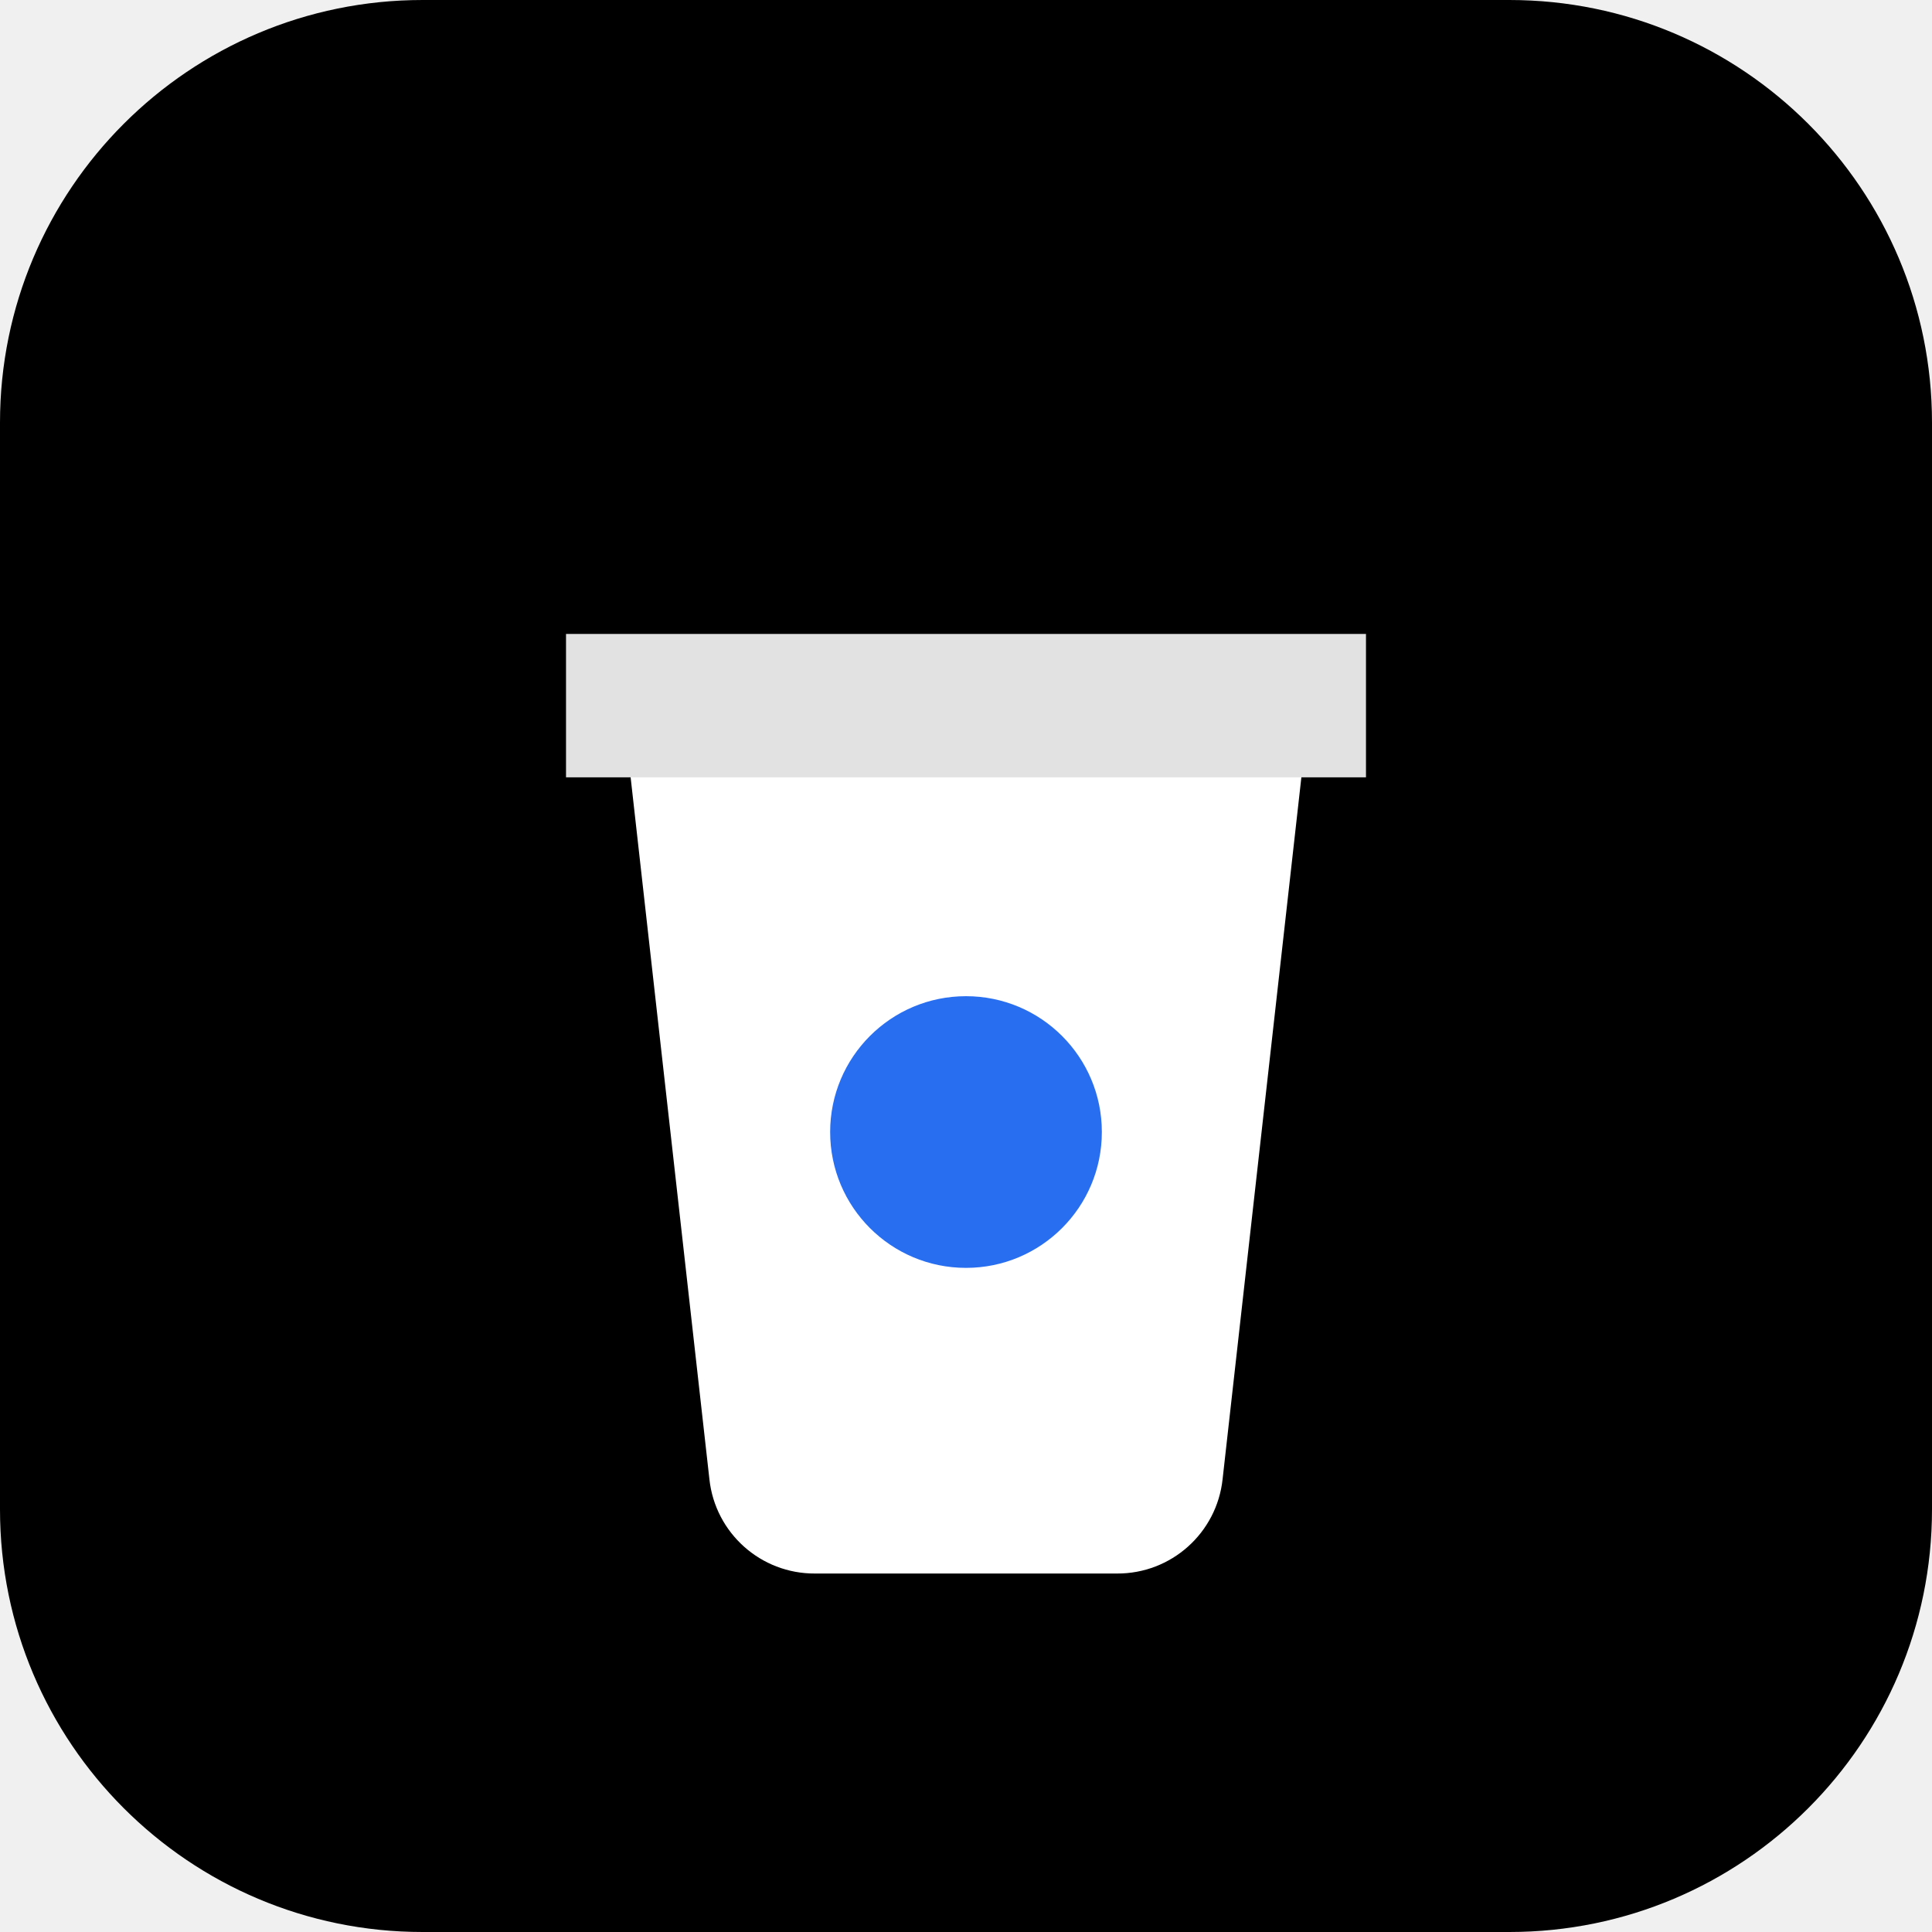
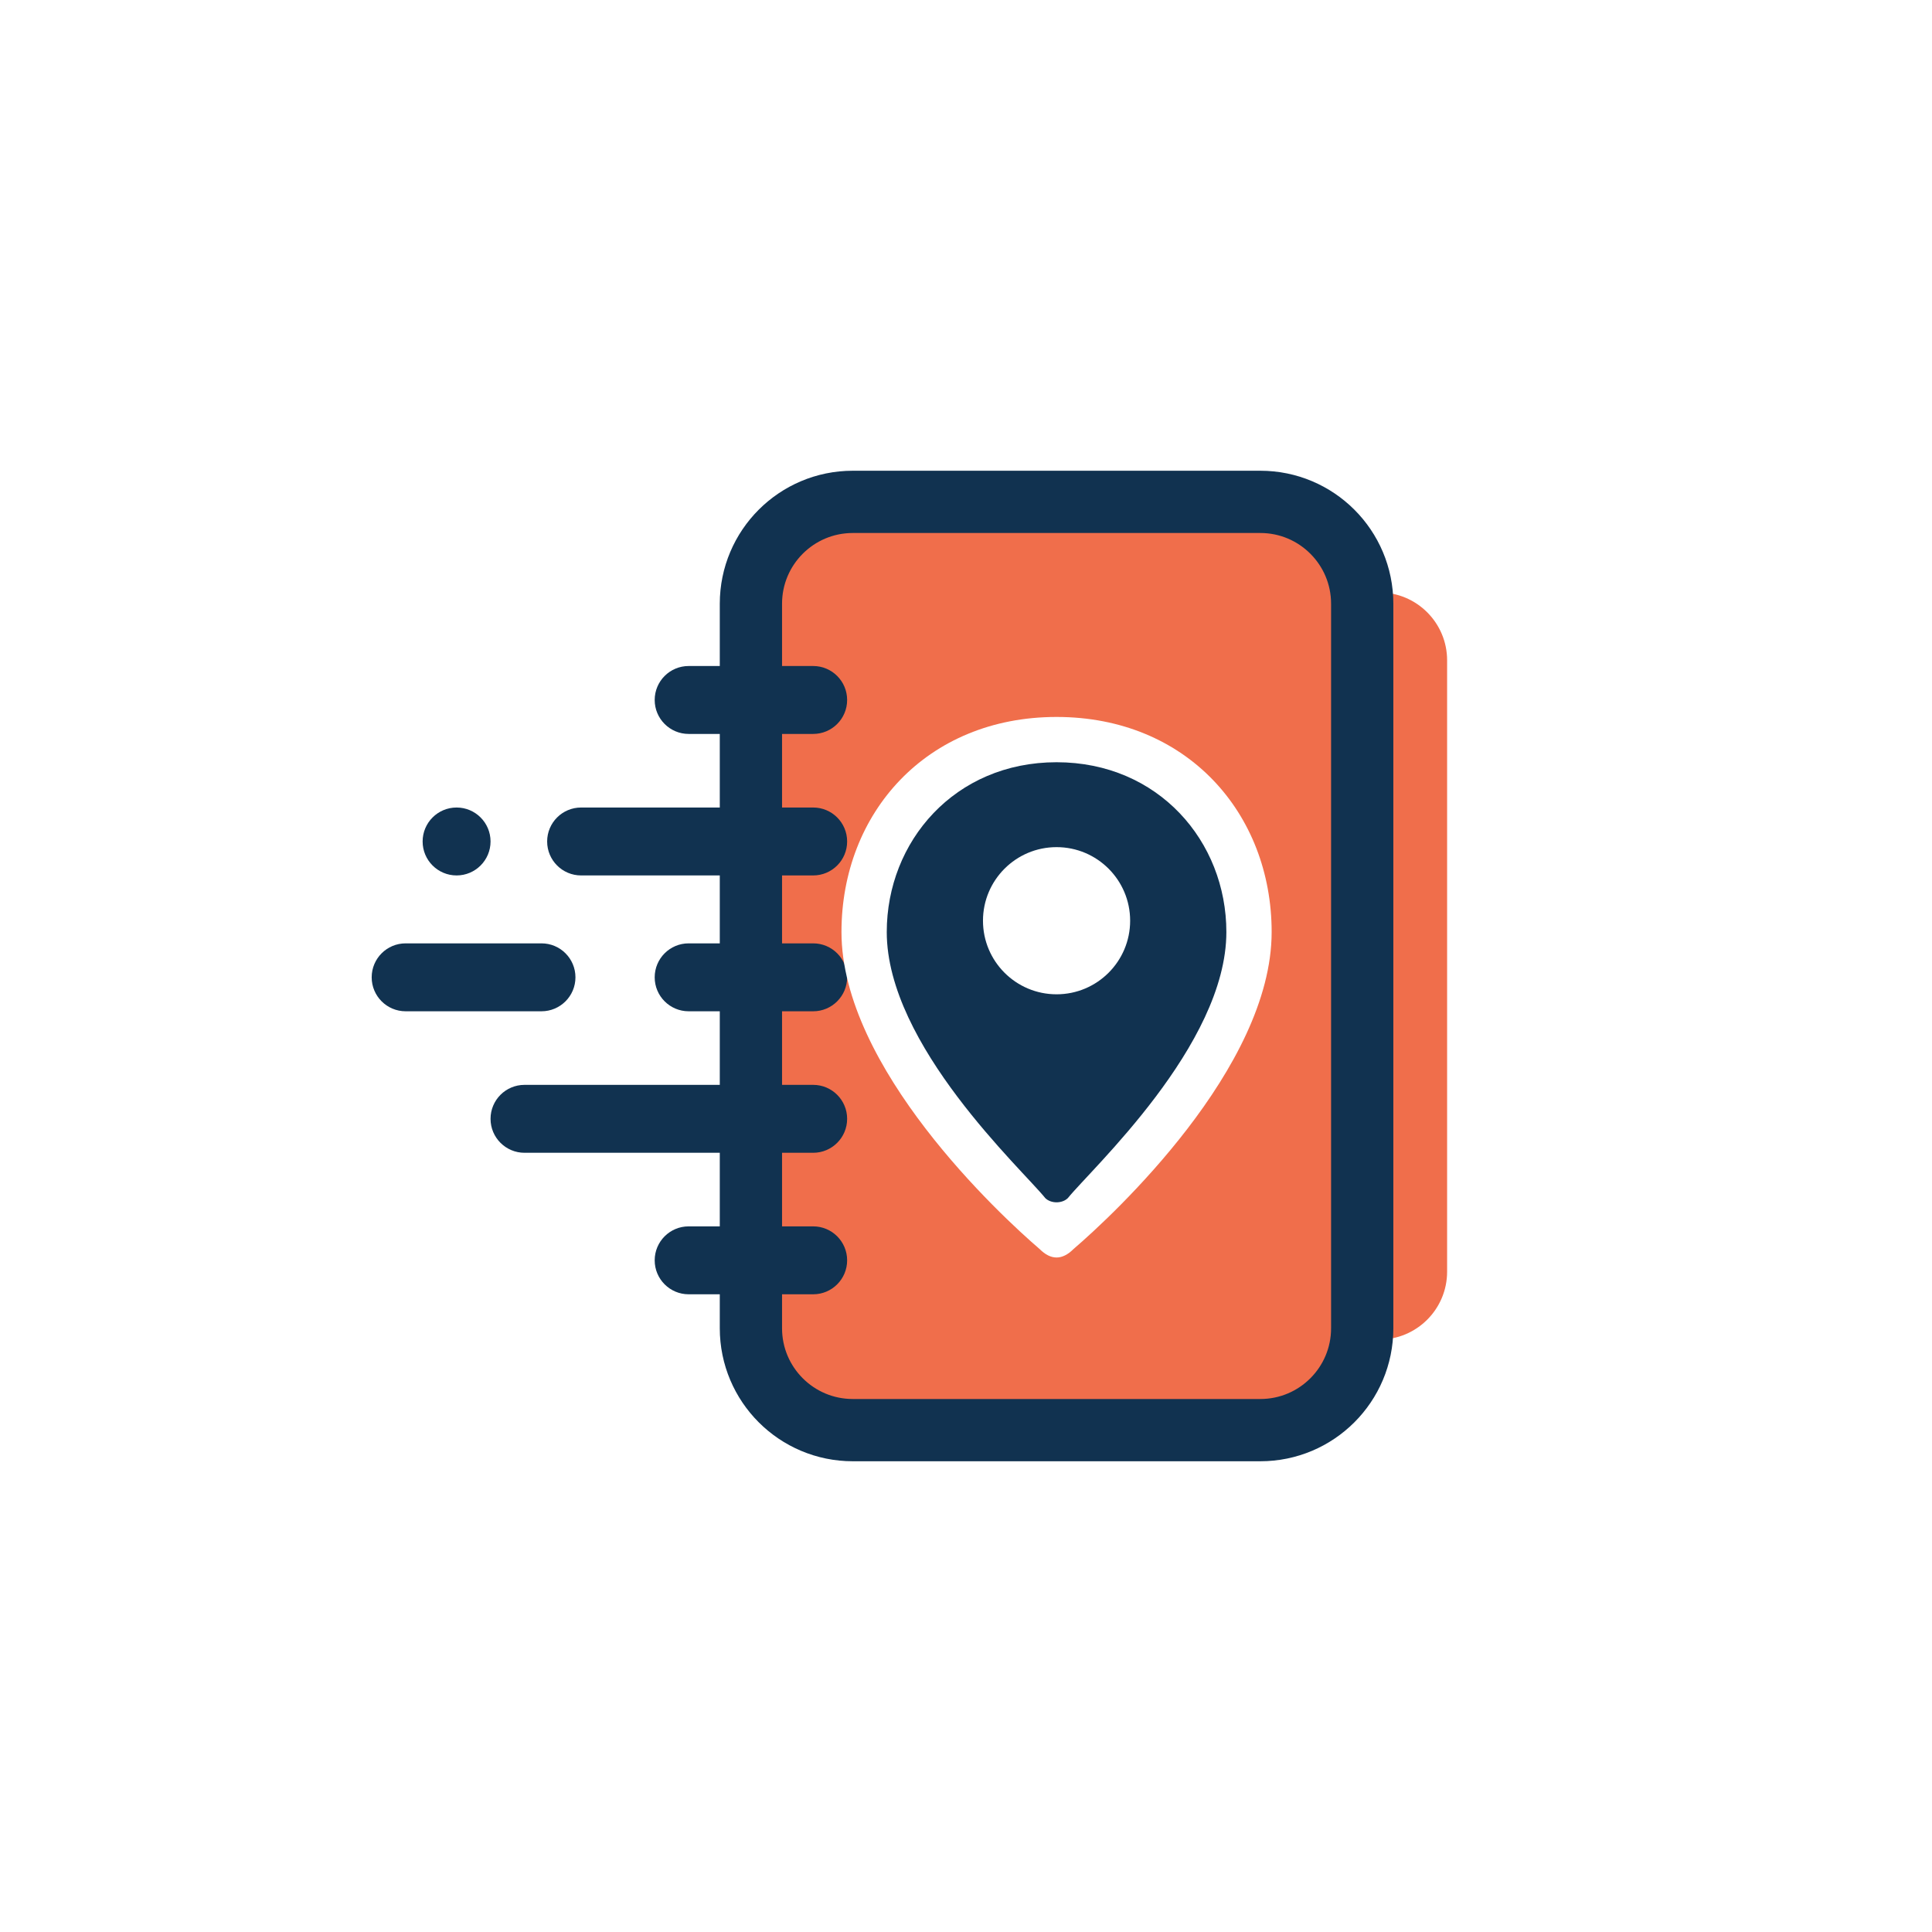
<svg xmlns="http://www.w3.org/2000/svg" viewBox="0 0 512 512">
-   <rect width="512" height="512" rx="112" fill="#000" />
-   <path d="M166 196h180l-22 196a28 28 0 0 1-28 25h-80a28 28 0 0 1-28-25z" fill="#fff" />
-   <path d="M150 168h212v38H150z" rx="10" fill="#e2e2e2" />
-   <circle cx="256" cy="300" r="36" fill="#276ef1" />
+   <rect width="512" height="512" fill="#ffffff" />
+   <g transform="translate(76 106) scale(1.5)">
+     <rect x="175" y="34" width="30" height="132" rx="12" fill="#F06E4B" />
+     <rect x="82" y="18" width="108" height="164" rx="18" fill="#F06E4B" stroke="#113250" stroke-width="11" stroke-linejoin="round" />
+     <g fill="#113250">
+       <rect x="65" y="47" width="34" height="12" rx="6" />
+       <rect x="46" y="72" width="53" height="12" rx="6" />
+       <circle cx="30" cy="78" r="6" />
+       <rect x="65" y="96" width="34" height="12" rx="6" />
+       <rect x="15" y="96" width="36" height="12" rx="6" />
+       <rect x="36" y="121" width="63" height="12" rx="6" />
+       <rect x="65" y="146" width="34" height="12" rx="6" />
+     </g>
+     <g transform="translate(136, 102)">
+       <path d="M 0 -46 C -23 -46 -38 -29 -38 -8 C -38 16 -10 42 -3 48 C -1 50 1 50 3 48 C 10 42 38 16 38 -8 C 38 -29 23 -46 0 -46 Z" fill="#FFFFFF" />
+       <path d="M 0 -38 C -18 -38 -30 -24 -30 -8 C -30 12 -6 34 -2 39 C -1 40 1 40 2 39 C 6 34 30 12 30 -8 C 30 -24 18 -38 0 -38 Z" fill="#113250" />
+       <circle cx="0" cy="-10" r="13" fill="#FFFFFF" />
+     </g>
+   </g>
</svg>
